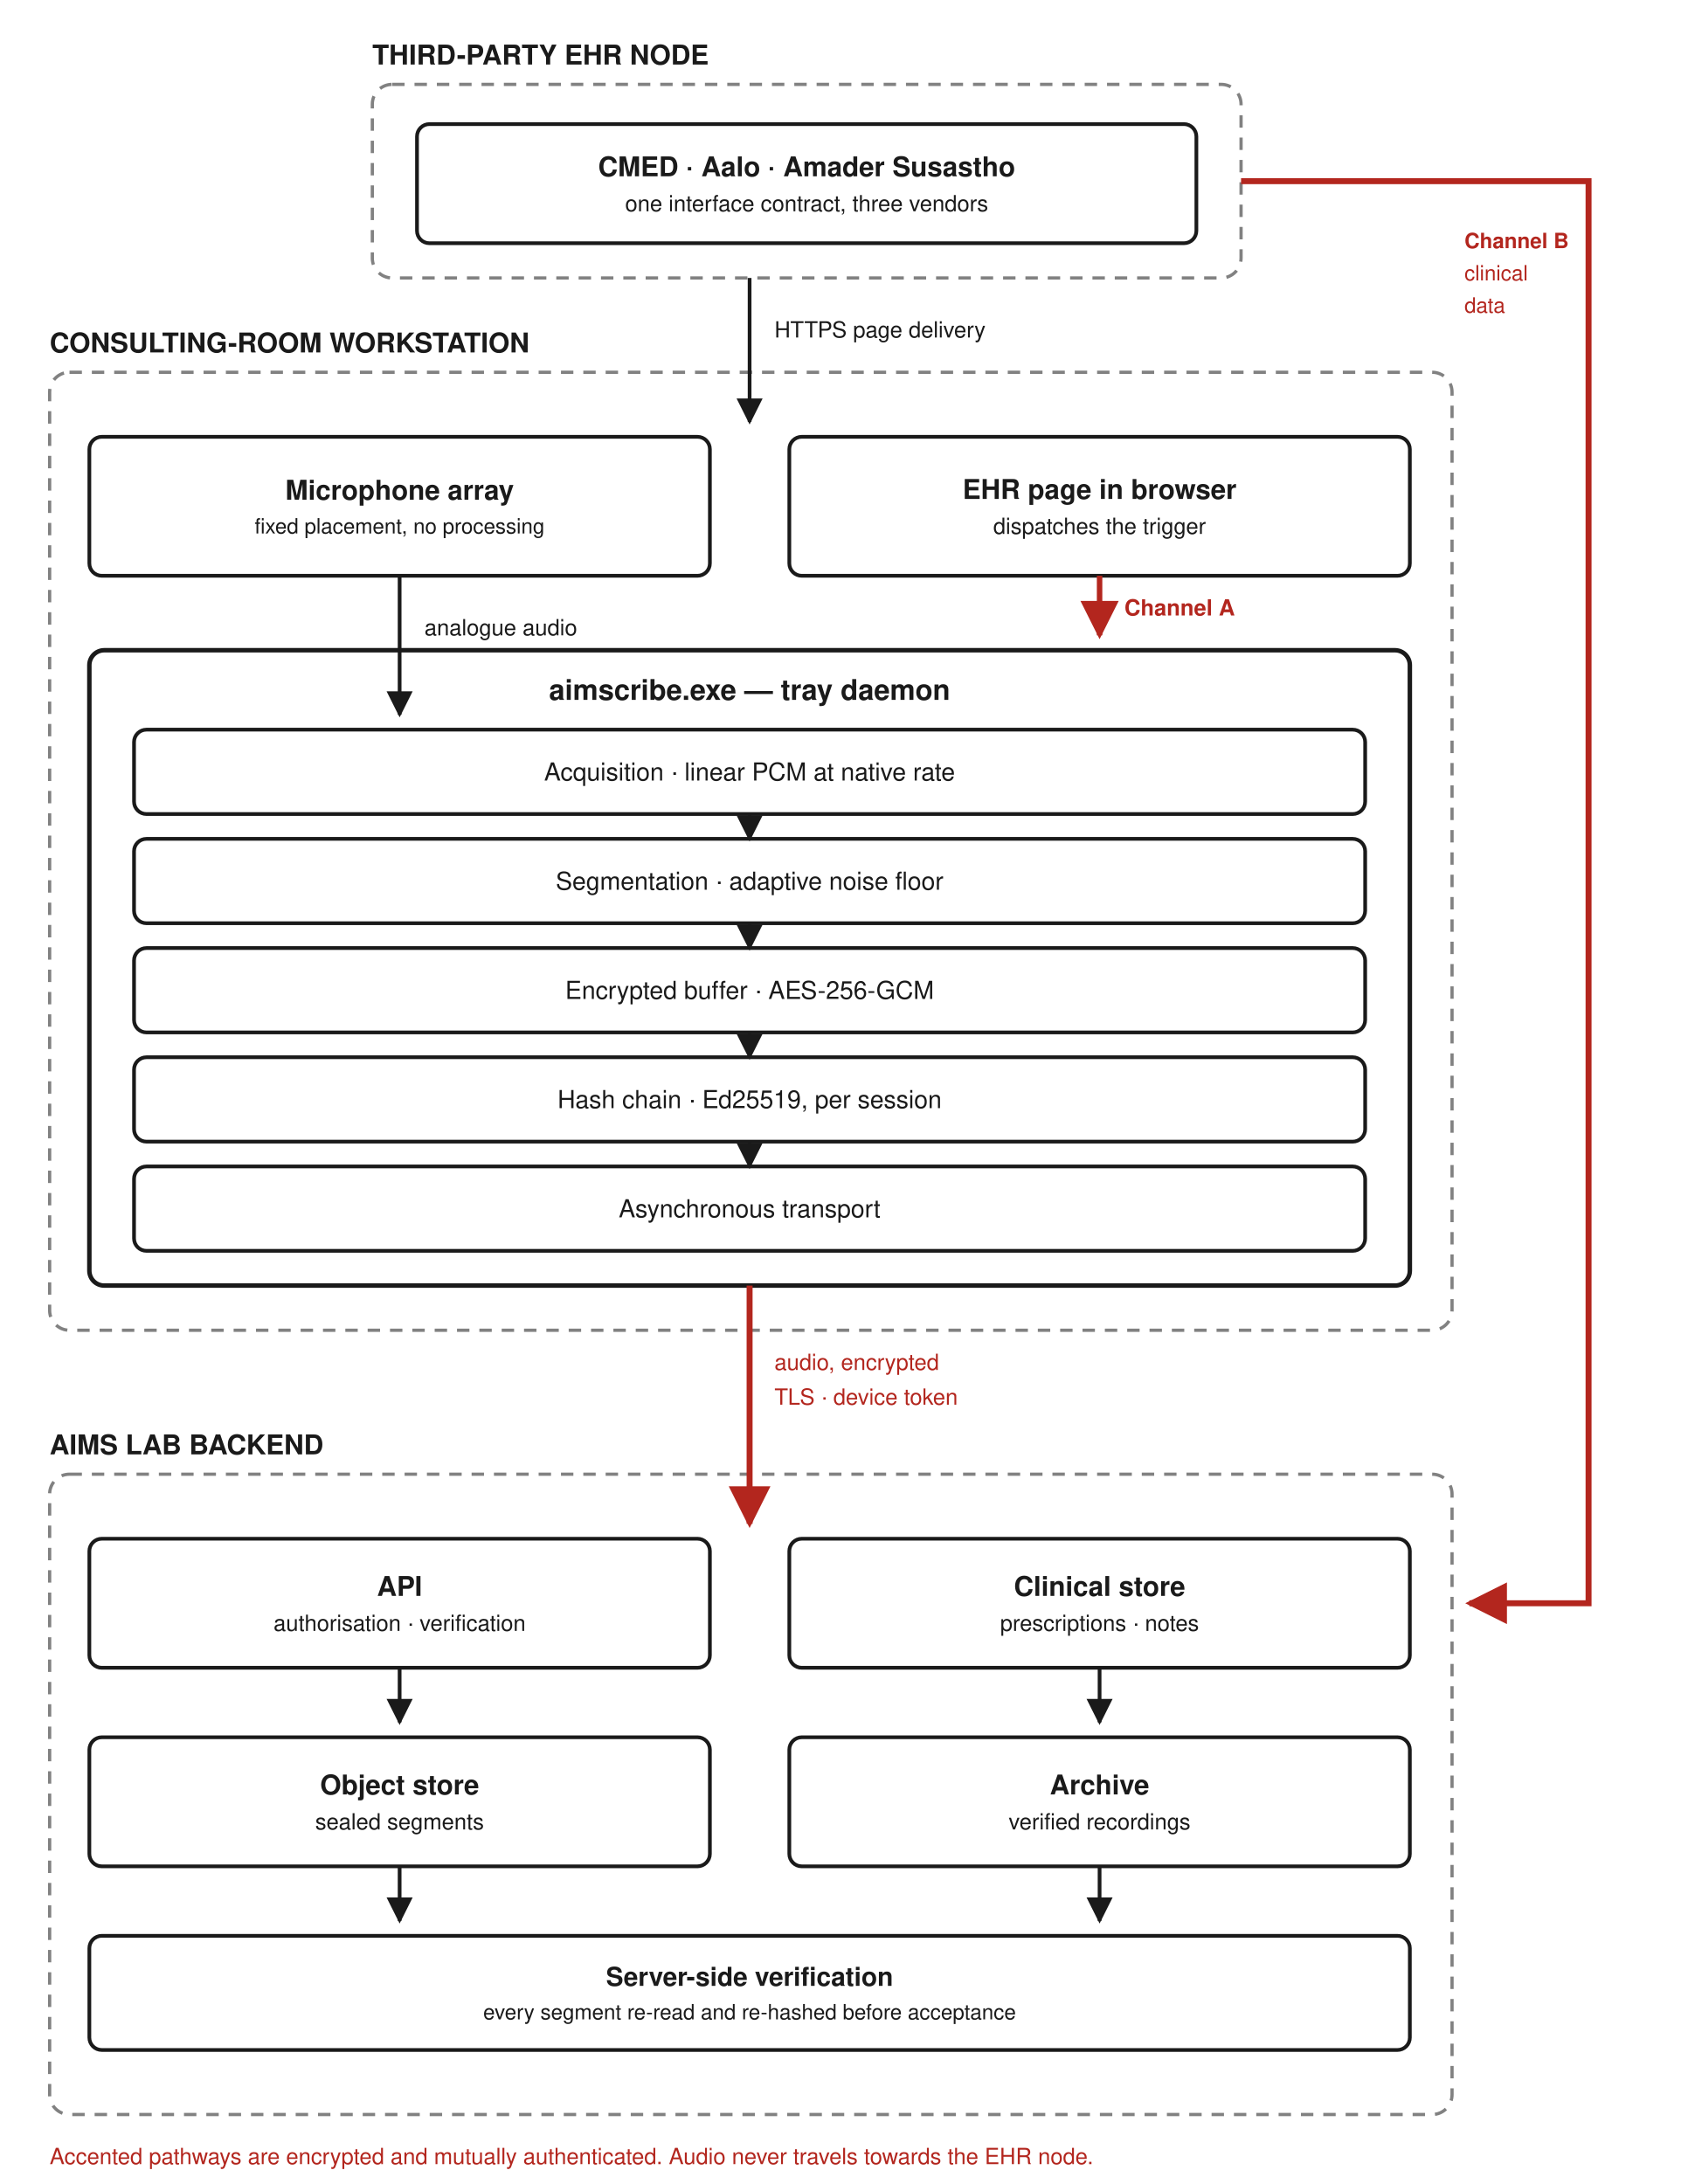
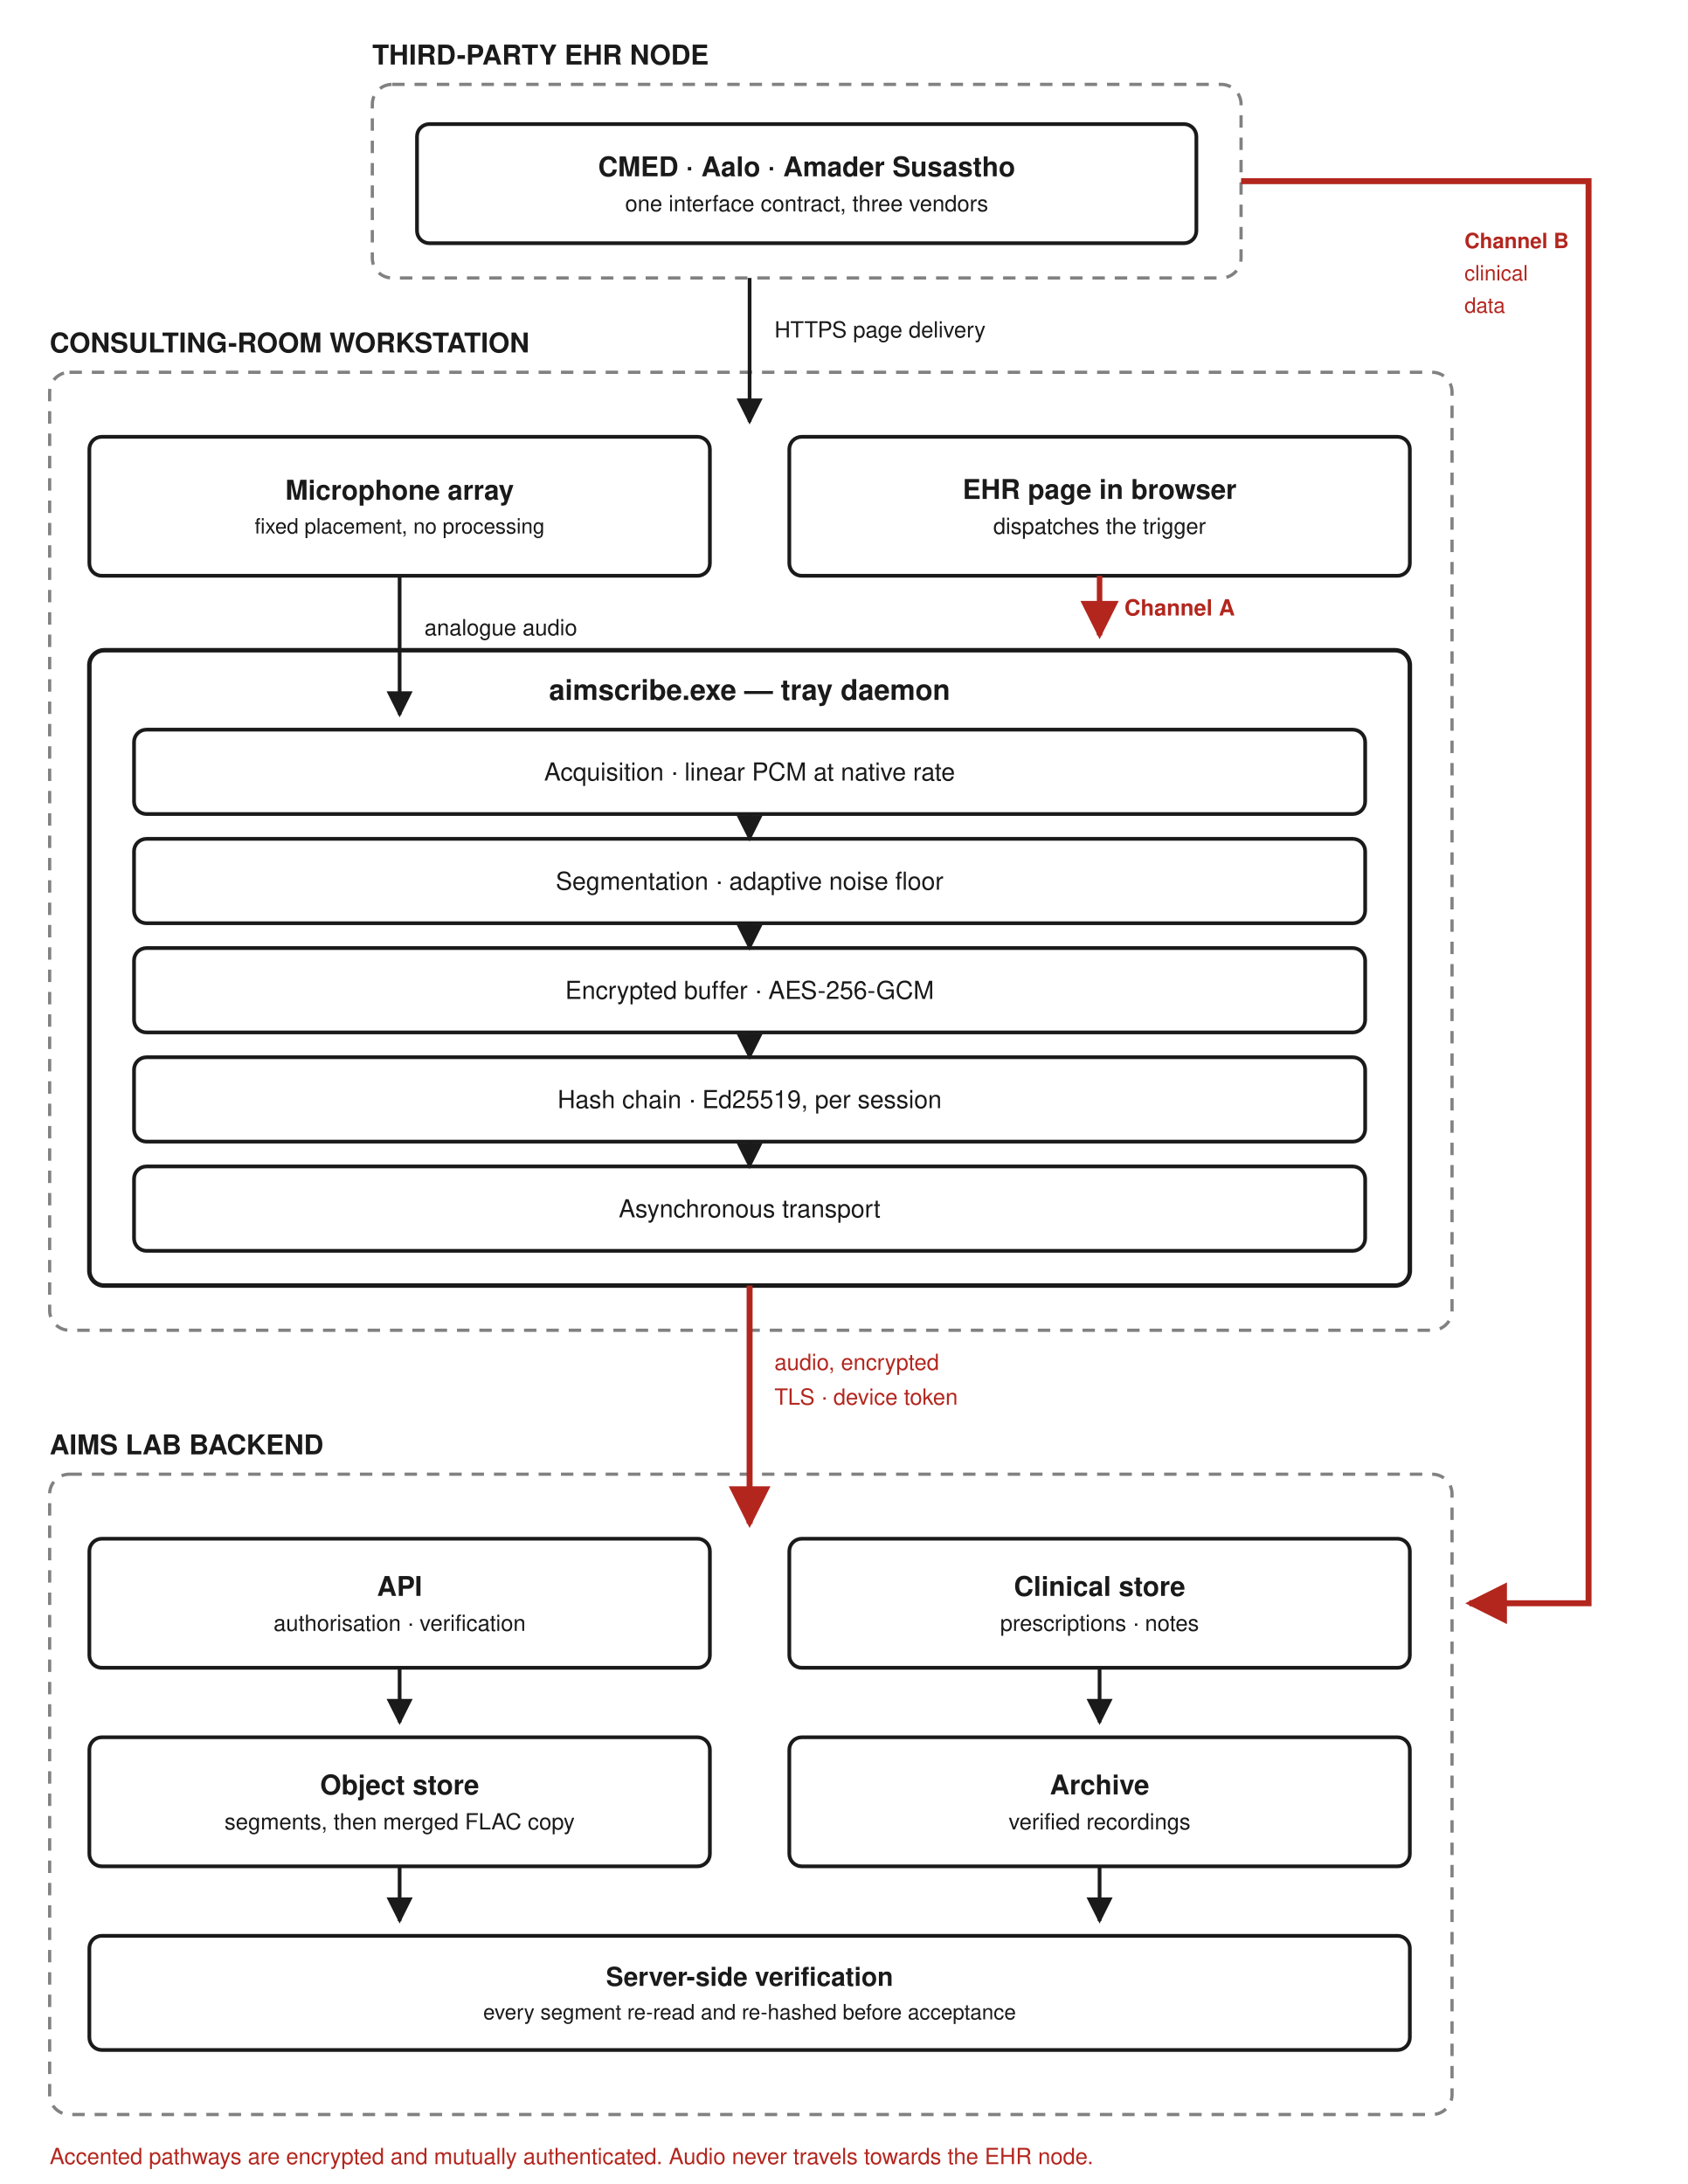
<svg xmlns="http://www.w3.org/2000/svg" viewBox="0 0 680 880" color="#1a1a1a" role="img" aria-label="Architecture block diagram. The third-party electronic health record node serves the clinical page to the consulting-room workstation over HTTPS, and sends clinical data directly to the AIMS Lab backend over a server-to-server channel. The page signals the aimscribe.exe tray daemon over a loopback channel confined to the same machine. Audio travels only from the workstation to the backend, and never towards the EHR node." font-family="Helvetica, Arial, sans-serif">
  <defs>
    <marker id="ar" viewBox="0 0 10 10" refX="9" refY="5" markerWidth="7" markerHeight="7" orient="auto-start-reverse">
      <path d="M0,0 L10,5 L0,10 z" fill="currentColor" />
    </marker>
    <marker id="arA" viewBox="0 0 10 10" refX="9" refY="5" markerWidth="7" markerHeight="7" orient="auto-start-reverse">
      <path d="M0,0 L10,5 L0,10 z" fill="#b3261e" />
    </marker>
  </defs>
  <rect x="150" y="34" width="350" height="78" rx="8" fill="none" stroke="currentColor" stroke-width="1.3" stroke-dasharray="5 4" opacity="0.55" />
  <text x="150" y="26" font-size="11" font-weight="600" fill="currentColor">THIRD-PARTY EHR NODE</text>
  <rect x="168" y="50" width="314" height="48" rx="5" fill="none" stroke="currentColor" stroke-width="1.5" />
  <text x="325.0" y="71.04" font-size="11" font-weight="600" text-anchor="middle" fill="currentColor">CMED · Aalo · Amader Susastho</text>
  <text x="325.0" y="85.14" font-size="9" text-anchor="middle" fill="currentColor">one interface contract, three vendors</text>
  <rect x="20" y="150" width="565" height="386" rx="8" fill="none" stroke="currentColor" stroke-width="1.3" stroke-dasharray="5 4" opacity="0.55" />
  <text x="20" y="142" font-size="11" font-weight="600" fill="currentColor">CONSULTING-ROOM WORKSTATION</text>
  <rect x="36" y="176" width="250" height="56" rx="5" fill="none" stroke="currentColor" stroke-width="1.5" />
  <text x="161.0" y="201.335" font-size="11" font-weight="600" text-anchor="middle" fill="currentColor">Microphone array</text>
  <text x="161.0" y="214.965" font-size="8.5" text-anchor="middle" fill="currentColor">fixed placement, no processing</text>
  <rect x="318" y="176" width="250" height="56" rx="5" fill="none" stroke="currentColor" stroke-width="1.5" />
  <text x="443.0" y="201.04" font-size="11" font-weight="600" text-anchor="middle" fill="currentColor">EHR page in browser</text>
  <text x="443.0" y="215.14" font-size="9" text-anchor="middle" fill="currentColor">dispatches the trigger</text>
  <rect x="36" y="262" width="532" height="256" rx="6" fill="none" stroke="currentColor" stroke-width="1.8" />
  <text x="302" y="282" font-size="11.5" font-weight="600" text-anchor="middle" fill="currentColor">aimscribe.exe — tray daemon</text>
  <rect x="54" y="294" width="496" height="34" rx="5" fill="none" stroke="currentColor" stroke-width="1.5" />
  <text x="302.0" y="314.5" font-size="10" text-anchor="middle" fill="currentColor">Acquisition · linear PCM at native rate</text>
  <rect x="54" y="338" width="496" height="34" rx="5" fill="none" stroke="currentColor" stroke-width="1.5" />
  <text x="302.0" y="358.5" font-size="10" text-anchor="middle" fill="currentColor">Segmentation · adaptive noise floor</text>
  <rect x="54" y="382" width="496" height="34" rx="5" fill="none" stroke="currentColor" stroke-width="1.5" />
  <text x="302.0" y="402.5" font-size="10" text-anchor="middle" fill="currentColor">Encrypted buffer · AES-256-GCM</text>
  <rect x="54" y="426" width="496" height="34" rx="5" fill="none" stroke="currentColor" stroke-width="1.5" />
  <text x="302.0" y="446.5" font-size="10" text-anchor="middle" fill="currentColor">Hash chain · Ed25519, per session</text>
  <rect x="54" y="470" width="496" height="34" rx="5" fill="none" stroke="currentColor" stroke-width="1.5" />
  <text x="302.0" y="490.5" font-size="10" text-anchor="middle" fill="currentColor">Asynchronous transport</text>
  <path d="M302,112 L302,170" fill="none" stroke="currentColor" stroke-width="1.5" marker-end="url(#ar)" />
  <text x="312" y="136" font-size="9" fill="currentColor">HTTPS page delivery</text>
  <path d="M443,232 L443,256" fill="none" stroke="#b3261e" stroke-width="2.2" marker-end="url(#arA)" />
  <text x="453" y="248" font-size="9" font-weight="600" fill="#b3261e">Channel A</text>
  <path d="M161,232 L161,288" fill="none" stroke="currentColor" stroke-width="1.5" marker-end="url(#ar)" />
  <text x="171" y="256" font-size="9" fill="currentColor">analogue audio</text>
  <path d="M302,328 L302,338" fill="none" stroke="currentColor" stroke-width="1.5" marker-end="url(#ar)" />
  <path d="M302,372 L302,382" fill="none" stroke="currentColor" stroke-width="1.5" marker-end="url(#ar)" />
  <path d="M302,416 L302,426" fill="none" stroke="currentColor" stroke-width="1.5" marker-end="url(#ar)" />
  <path d="M302,460 L302,470" fill="none" stroke="currentColor" stroke-width="1.5" marker-end="url(#ar)" />
  <rect x="20" y="594" width="565" height="258" rx="8" fill="none" stroke="currentColor" stroke-width="1.3" stroke-dasharray="5 4" opacity="0.55" />
  <text x="20" y="586" font-size="11" font-weight="600" fill="currentColor">AIMS LAB BACKEND</text>
  <rect x="36" y="620" width="250" height="52" rx="5" fill="none" stroke="currentColor" stroke-width="1.5" />
  <text x="161.0" y="643.04" font-size="11" font-weight="600" text-anchor="middle" fill="currentColor">API</text>
  <text x="161.0" y="657.14" font-size="9" text-anchor="middle" fill="currentColor">authorisation · verification</text>
  <rect x="318" y="620" width="250" height="52" rx="5" fill="none" stroke="currentColor" stroke-width="1.5" />
  <text x="443.0" y="643.04" font-size="11" font-weight="600" text-anchor="middle" fill="currentColor">Clinical store</text>
  <text x="443.0" y="657.14" font-size="9" text-anchor="middle" fill="currentColor">prescriptions · notes</text>
  <rect x="36" y="700" width="250" height="52" rx="5" fill="none" stroke="currentColor" stroke-width="1.5" />
  <text x="161.0" y="723.04" font-size="11" font-weight="600" text-anchor="middle" fill="currentColor">Object store</text>
-   <text x="161.0" y="737.14" font-size="9" text-anchor="middle" fill="currentColor">sealed segments</text>
+   <text x="161.0" y="737.14" font-size="9" text-anchor="middle" fill="currentColor">segments, then merged FLAC copy</text>
  <rect x="318" y="700" width="250" height="52" rx="5" fill="none" stroke="currentColor" stroke-width="1.5" />
  <text x="443.0" y="723.04" font-size="11" font-weight="600" text-anchor="middle" fill="currentColor">Archive</text>
  <text x="443.0" y="737.14" font-size="9" text-anchor="middle" fill="currentColor">verified recordings</text>
  <rect x="36" y="780" width="532" height="46" rx="5" fill="none" stroke="currentColor" stroke-width="1.5" />
  <text x="302.0" y="800.16" font-size="10.5" font-weight="600" text-anchor="middle" fill="currentColor">Server-side verification</text>
  <text x="302.0" y="813.67" font-size="8.5" text-anchor="middle" fill="currentColor">every segment re-read and re-hashed before acceptance</text>
  <path d="M161,672 L161,694" fill="none" stroke="currentColor" stroke-width="1.5" marker-end="url(#ar)" />
  <path d="M443,672 L443,694" fill="none" stroke="currentColor" stroke-width="1.5" marker-end="url(#ar)" />
  <path d="M161,752 L161,774" fill="none" stroke="currentColor" stroke-width="1.5" marker-end="url(#ar)" />
  <path d="M443,752 L443,774" fill="none" stroke="currentColor" stroke-width="1.5" marker-end="url(#ar)" />
  <path d="M302,518 L302,614" fill="none" stroke="#b3261e" stroke-width="2.4" marker-end="url(#arA)" />
  <text x="312" y="552" font-size="9" fill="#b3261e">audio, encrypted</text>
  <text x="312" y="566" font-size="9" fill="#b3261e">TLS · device token</text>
  <path d="M500,73 L640,73 L640,646 L592,646" fill="none" stroke="#b3261e" stroke-width="2.4" marker-end="url(#arA)" />
  <text x="590" y="100" font-size="8.5" font-weight="600" fill="#b3261e">Channel B</text>
  <text x="590" y="113" font-size="8.5" fill="#b3261e">clinical</text>
  <text x="590" y="126" font-size="8.5" fill="#b3261e">data</text>
  <text x="20" y="872" font-size="9" fill="#b3261e">Accented pathways are encrypted and mutually authenticated. Audio never travels towards the EHR node.</text>
</svg>
